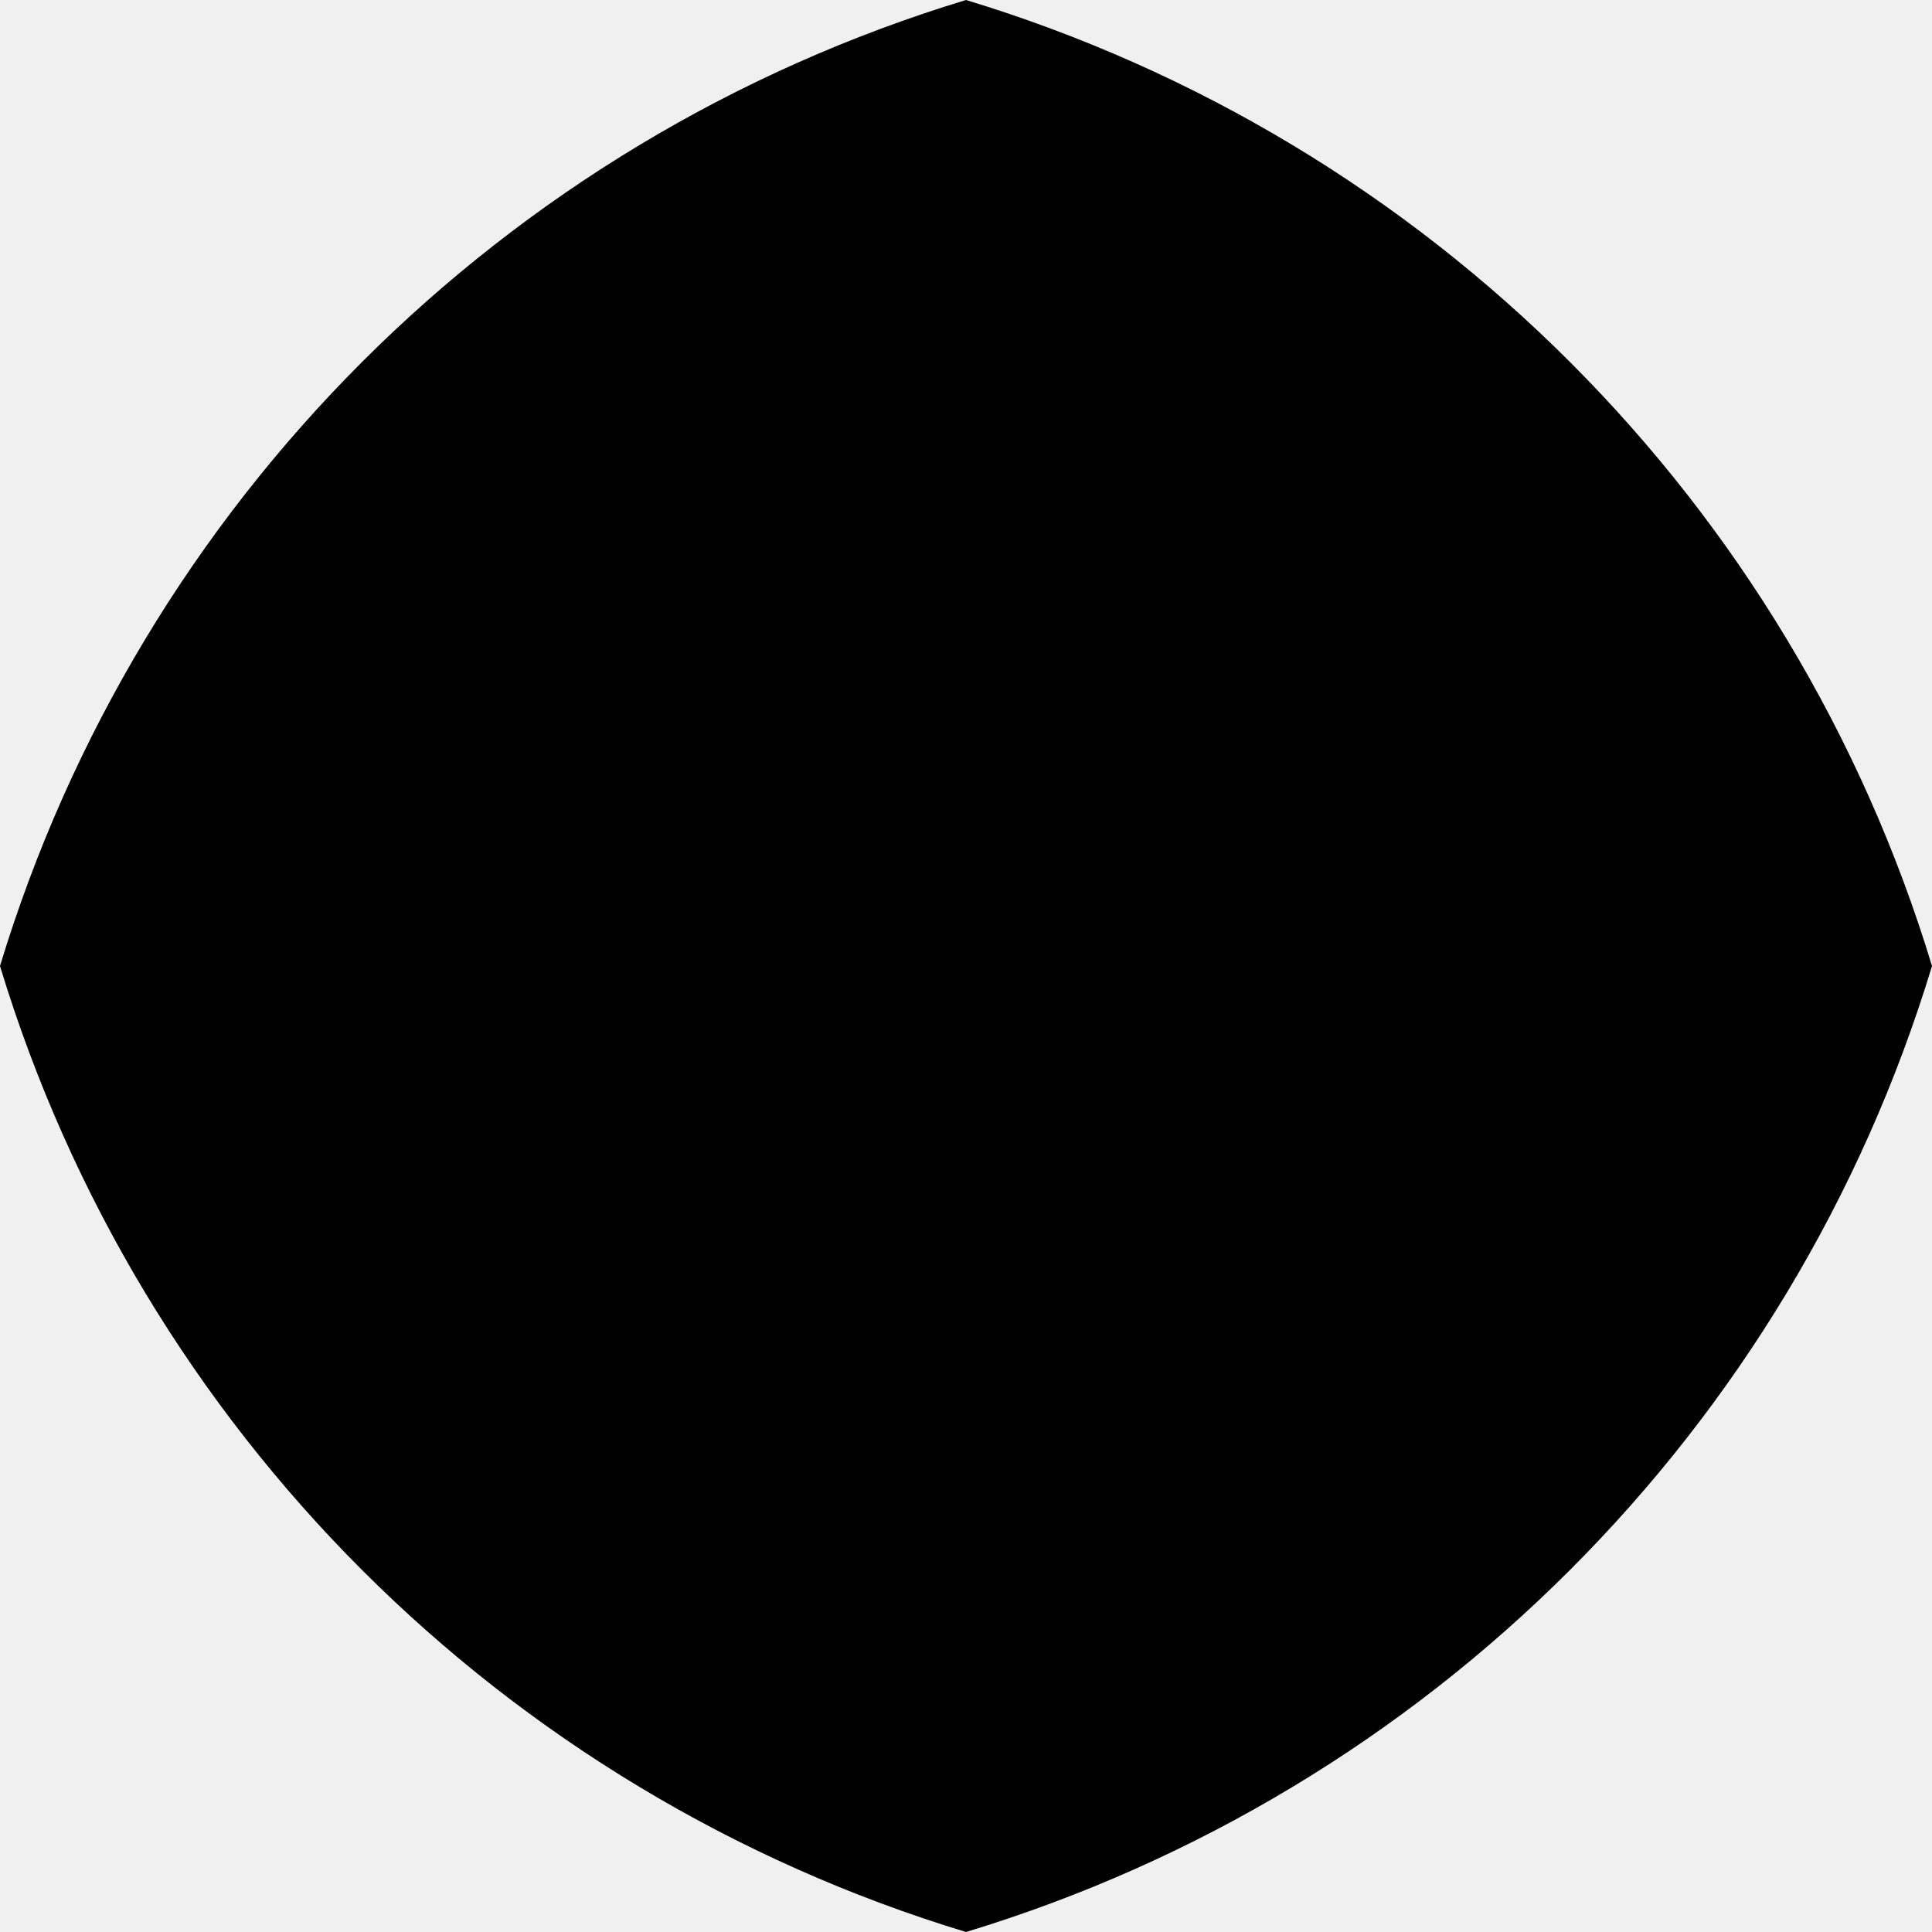
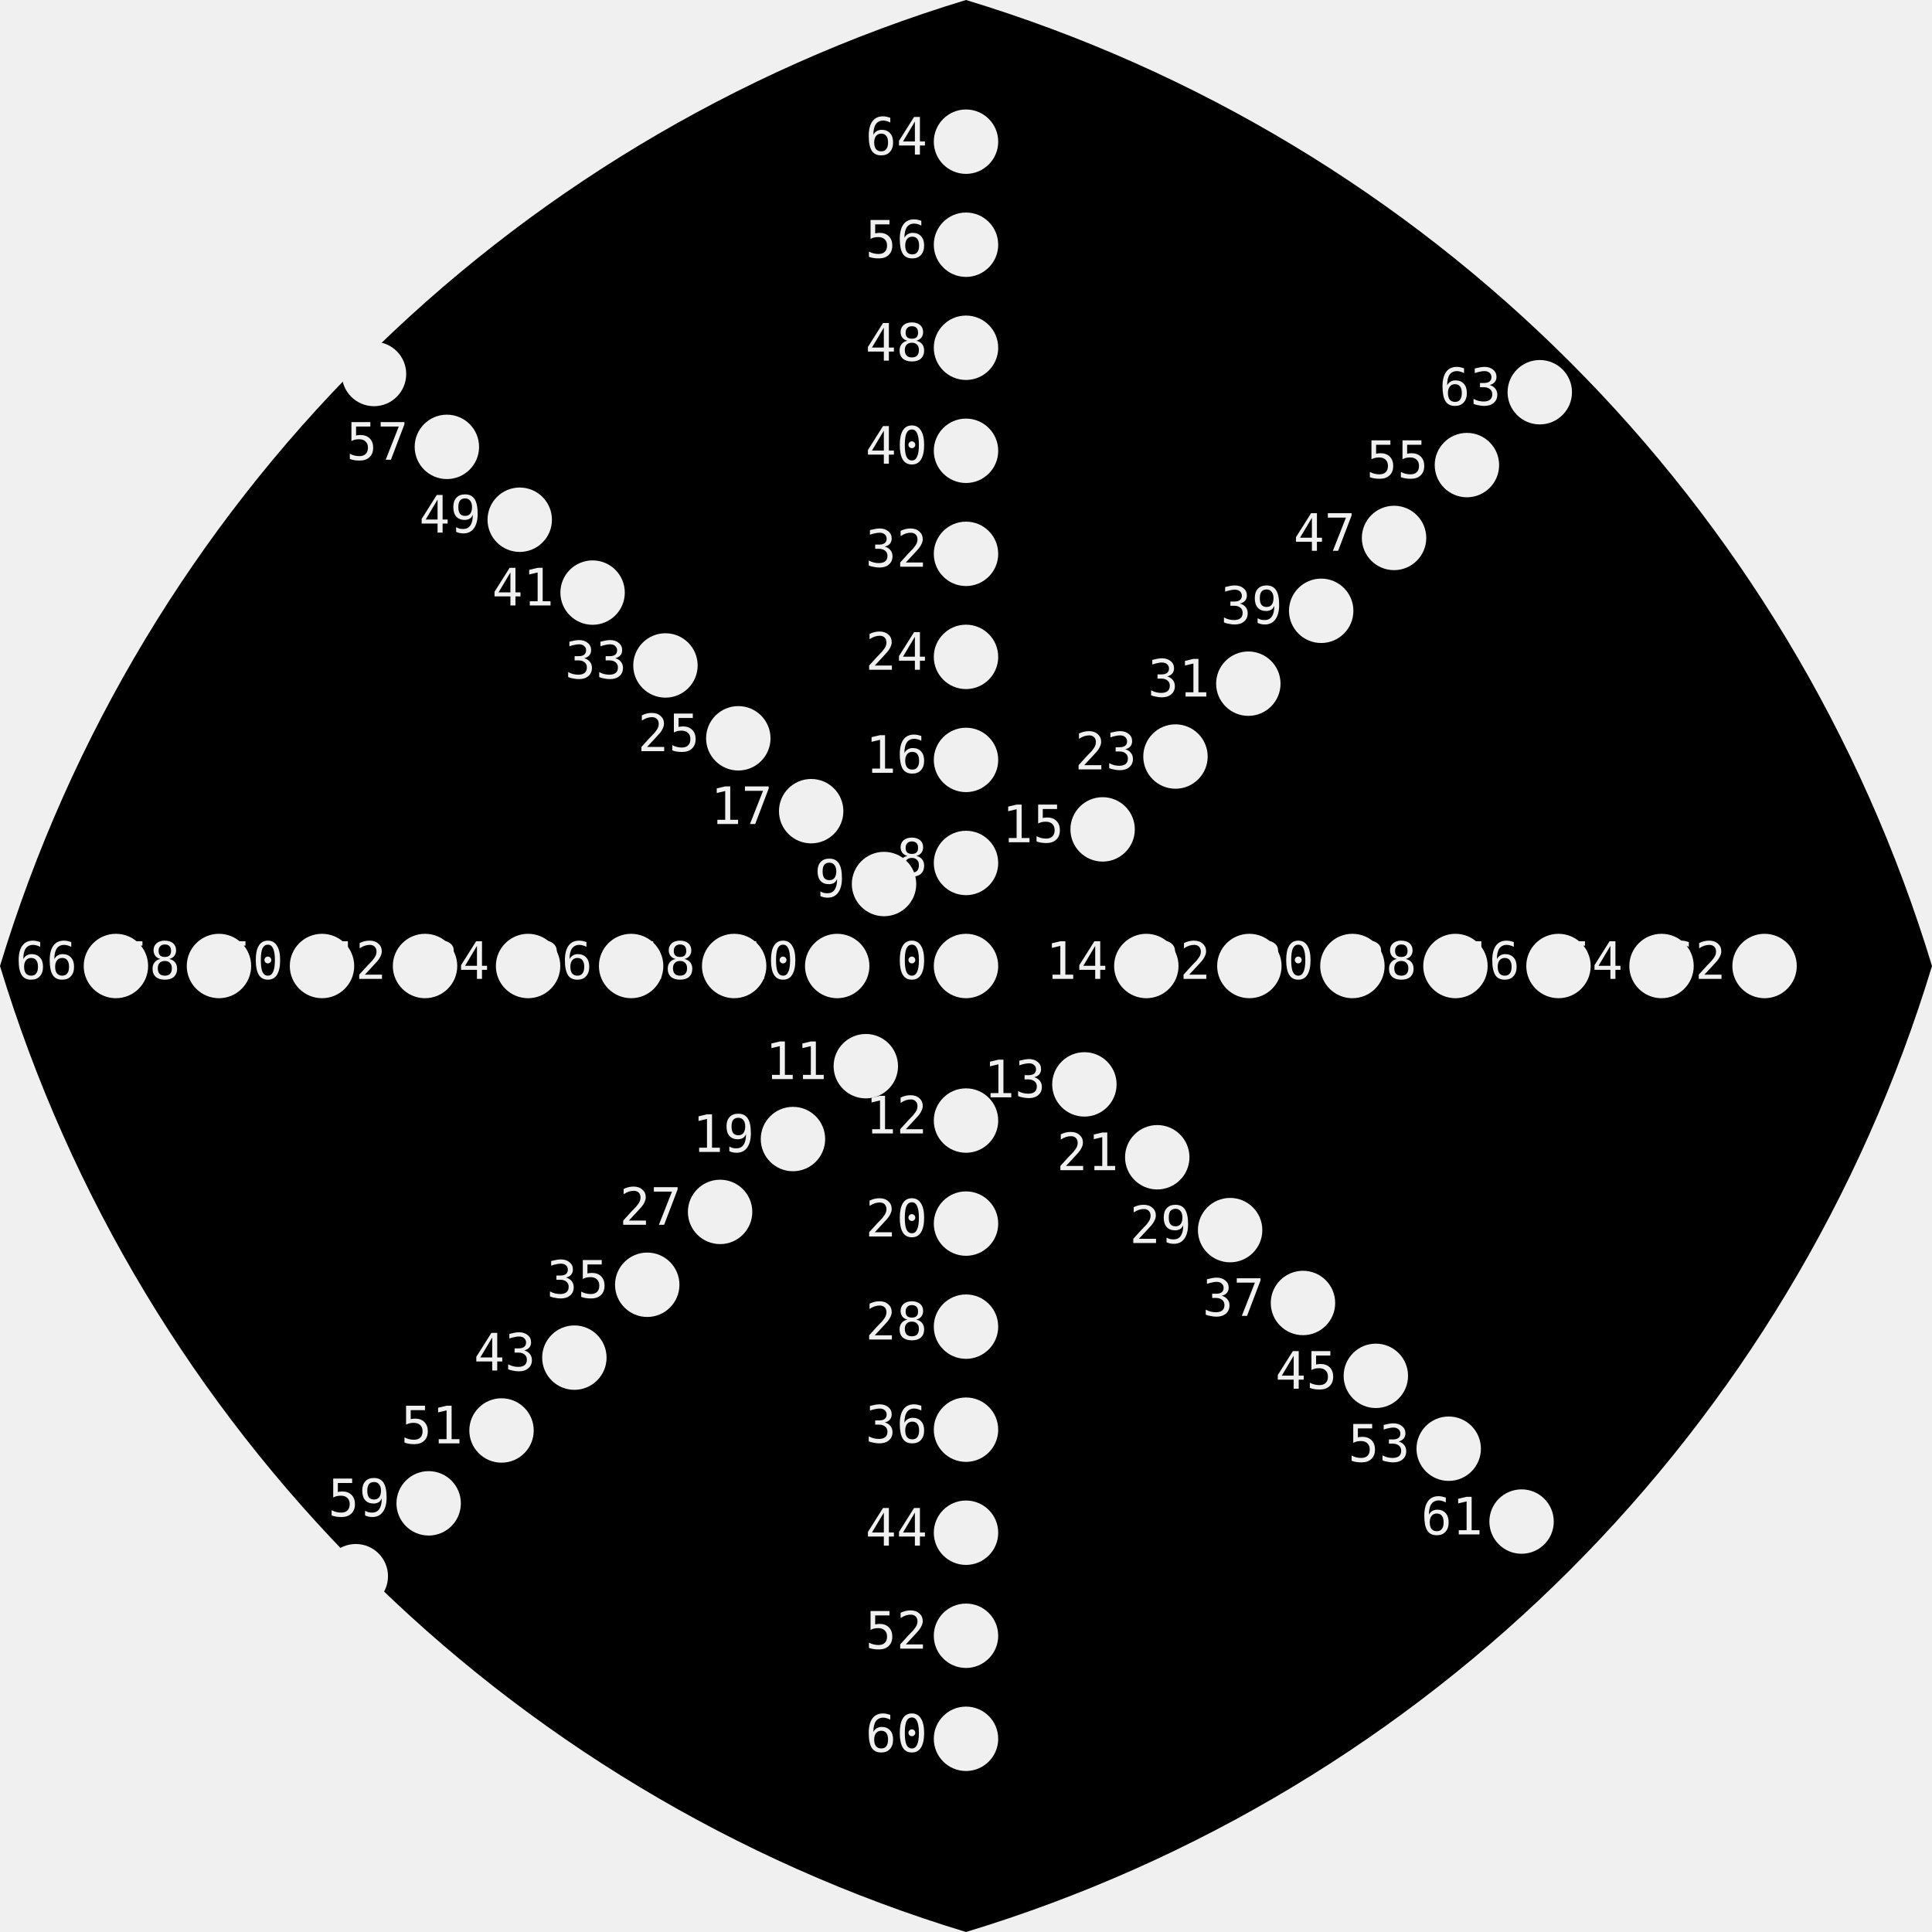
- <svg xmlns="http://www.w3.org/2000/svg">
+ <svg xmlns="http://www.w3.org/2000/svg" xmlns:ns1="http://nathanfriend.io/inspiral">
  <style>
    text {
      font-family: monospace;
      font-size: 4px;
    }
  </style>
  <g>
-     <path d="M 150 75              A 112.5 112.5 0 0 0 75 0              A 112.5 112.5 0 0 0 0 75              A 112.5 112.5 0 0 0 75 150              A 112.5 112.5 0 0 0 150 75              Z" />
+     <mask id="holes">
+       <rect width="100%" height="100%" fill="white" />
+       <circle cx="75" cy="75" r="2.5" ns1:hole-name="0" ns1:hole-text-position-angle="0" ns1:hole-text-rotation-angle="0" />
+       <text x="72" y="76" text-anchor="end">0</text>
+       <circle cx="75" cy="67" r="2.5" ns1:hole-name="8" ns1:hole-text-position-angle="2.3415926535897933" ns1:hole-text-rotation-angle="-0.7" />
+       <text x="72" y="68" text-anchor="end">8</text>
+       <circle cx="75" cy="59" r="2.5" ns1:hole-name="16" ns1:hole-text-position-angle="2.741592653589793" ns1:hole-text-rotation-angle="0" />
+       <text x="72" y="60" text-anchor="end">16</text>
+       <circle cx="75" cy="51" r="2.5" ns1:hole-name="24" ns1:hole-text-position-angle="3.141592653589793" ns1:hole-text-rotation-angle="0" />
+       <text x="72" y="52" text-anchor="end">24</text>
+       <circle cx="75" cy="43" r="2.5" ns1:hole-name="32" ns1:hole-text-position-angle="3.141592653589793" ns1:hole-text-rotation-angle="0" />
+       <text x="72" y="44" text-anchor="end">32</text>
+       <circle cx="75" cy="35" r="2.5" ns1:hole-name="40" ns1:hole-text-position-angle="3.141592653589793" ns1:hole-text-rotation-angle="0" />
+       <text x="72" y="36" text-anchor="end">40</text>
+       <circle cx="75" cy="27" r="2.5" ns1:hole-name="48" ns1:hole-text-position-angle="3.141592653589793" ns1:hole-text-rotation-angle="0" />
+       <text x="72" y="28" text-anchor="end">48</text>
+       <circle cx="75" cy="19" r="2.5" ns1:hole-name="56" ns1:hole-text-position-angle="3.141592653589793" ns1:hole-text-rotation-angle="0" />
+       <text x="72" y="20" text-anchor="end">56</text>
+       <circle cx="75" cy="11" r="2.5" ns1:hole-name="64" ns1:hole-text-position-angle="3.141592653589793" ns1:hole-text-rotation-angle="0" />
+       <text x="72" y="12" text-anchor="end">64</text>
+       <circle cx="68.636" cy="68.636" r="2.5" ns1:hole-name="9" ns1:hole-text-position-angle="3.1269908169872416" ns1:hole-text-rotation-angle="-1.4853981633974482" />
+       <text x="65.636" y="69.636" text-anchor="end">9</text>
+       <circle cx="62.979" cy="62.979" r="2.5" ns1:hole-name="17" ns1:hole-text-position-angle="3.5269908169872415" ns1:hole-text-rotation-angle="-0.7853981633974483" />
+       <text x="59.979" y="63.979" text-anchor="end">17</text>
+       <circle cx="57.322" cy="57.322" r="2.5" ns1:hole-name="25" ns1:hole-text-position-angle="3.9269908169872414" ns1:hole-text-rotation-angle="-0.7853981633974483" />
+       <text x="54.322" y="58.322" text-anchor="end">25</text>
+       <circle cx="51.665" cy="51.665" r="2.5" ns1:hole-name="33" ns1:hole-text-position-angle="3.9269908169872414" ns1:hole-text-rotation-angle="-0.7853981633974483" />
+       <text x="48.665" y="52.665" text-anchor="end">33</text>
+       <circle cx="46.009" cy="46.009" r="2.5" ns1:hole-name="41" ns1:hole-text-position-angle="3.9269908169872414" ns1:hole-text-rotation-angle="-0.7853981633974483" />
+       <text x="43.009" y="47.009" text-anchor="end">41</text>
+       <circle cx="40.352" cy="40.352" r="2.5" ns1:hole-name="49" ns1:hole-text-position-angle="3.9269908169872414" ns1:hole-text-rotation-angle="-0.7853981633974483" />
+       <text x="37.352" y="41.352" text-anchor="end">49</text>
+       <circle cx="34.695" cy="34.695" r="2.5" ns1:hole-name="57" ns1:hole-text-position-angle="3.9269908169872414" ns1:hole-text-rotation-angle="-0.7853981633974483" />
+       <text x="31.695" y="35.695" text-anchor="end">57</text>
+       <circle cx="29.038" cy="29.038" r="2.5" ns1:hole-name="65" ns1:hole-text-position-angle="3.9269908169872414" ns1:hole-text-rotation-angle="-0.7853981633974483" />
+       <text x="26.038" y="30.038" text-anchor="end">65</text>
+       <circle cx="65" cy="75" r="2.5" ns1:hole-name="10" ns1:hole-text-position-angle="4.312388980384689" ns1:hole-text-rotation-angle="-1.5707963267948966" />
+       <text x="62" y="76" text-anchor="end">10</text>
+       <circle cx="57" cy="75" r="2.5" ns1:hole-name="18" ns1:hole-text-position-angle="4.71238898038469" ns1:hole-text-rotation-angle="-1.5707963267948966" />
+       <text x="54" y="76" text-anchor="end">18</text>
+       <circle cx="49" cy="75" r="2.5" ns1:hole-name="26" ns1:hole-text-position-angle="4.71238898038469" ns1:hole-text-rotation-angle="-1.5707963267948966" />
+       <text x="46" y="76" text-anchor="end">26</text>
+       <circle cx="41" cy="75" r="2.5" ns1:hole-name="34" ns1:hole-text-position-angle="4.71238898038469" ns1:hole-text-rotation-angle="-1.5707963267948966" />
+       <text x="38" y="76" text-anchor="end">34</text>
+       <circle cx="33" cy="75" r="2.5" ns1:hole-name="42" ns1:hole-text-position-angle="4.71238898038469" ns1:hole-text-rotation-angle="-1.5707963267948966" />
+       <text x="30" y="76" text-anchor="end">42</text>
+       <circle cx="25" cy="75" r="2.5" ns1:hole-name="50" ns1:hole-text-position-angle="4.71238898038469" ns1:hole-text-rotation-angle="-1.5707963267948966" />
+       <text x="22" y="76" text-anchor="end">50</text>
+       <circle cx="17" cy="75" r="2.5" ns1:hole-name="58" ns1:hole-text-position-angle="4.71238898038469" ns1:hole-text-rotation-angle="-1.5707963267948966" />
+       <text x="14" y="76" text-anchor="end">58</text>
+       <circle cx="9" cy="75" r="2.5" ns1:hole-name="66" ns1:hole-text-position-angle="4.71238898038469" ns1:hole-text-rotation-angle="-1.5707963267948966" />
+       <text x="6" y="76" text-anchor="end">66</text>
+       <circle cx="67.222" cy="82.778" r="2.5" ns1:hole-name="11" ns1:hole-text-position-angle="4.997787143782138" ns1:hole-text-rotation-angle="-2.356194490192345" />
+       <text x="64.222" y="83.778" text-anchor="end">11</text>
+       <circle cx="61.565" cy="88.435" r="2.5" ns1:hole-name="19" ns1:hole-text-position-angle="5.497787143782138" ns1:hole-text-rotation-angle="-2.356194490192345" />
+       <text x="58.565" y="89.435" text-anchor="end">19</text>
+       <circle cx="55.908" cy="94.092" r="2.5" ns1:hole-name="27" ns1:hole-text-position-angle="5.497787143782138" ns1:hole-text-rotation-angle="-2.356194490192345" />
+       <text x="52.908" y="95.092" text-anchor="end">27</text>
+       <circle cx="50.251" cy="99.749" r="2.5" ns1:hole-name="35" ns1:hole-text-position-angle="5.497787143782138" ns1:hole-text-rotation-angle="-2.356194490192345" />
+       <text x="47.251" y="100.749" text-anchor="end">35</text>
+       <circle cx="44.594" cy="105.406" r="2.5" ns1:hole-name="43" ns1:hole-text-position-angle="5.497787143782138" ns1:hole-text-rotation-angle="-2.356194490192345" />
+       <text x="41.594" y="106.406" text-anchor="end">43</text>
+       <circle cx="38.938" cy="111.062" r="2.5" ns1:hole-name="51" ns1:hole-text-position-angle="5.497787143782138" ns1:hole-text-rotation-angle="-2.356194490192345" />
+       <text x="35.938" y="112.062" text-anchor="end">51</text>
+       <circle cx="33.281" cy="116.719" r="2.5" ns1:hole-name="59" ns1:hole-text-position-angle="5.497787143782138" ns1:hole-text-rotation-angle="-2.356194490192345" />
+       <text x="30.281" y="117.719" text-anchor="end">59</text>
+       <circle cx="27.624" cy="122.376" r="2.5" ns1:hole-name="67" ns1:hole-text-position-angle="5.497787143782138" ns1:hole-text-rotation-angle="-2.356194490192345" />
+       <text x="24.624" y="123.376" text-anchor="end">67</text>
+       <circle cx="75" cy="87" r="2.5" ns1:hole-name="12" ns1:hole-text-position-angle="6.083185307179586" ns1:hole-text-rotation-angle="-3.141592653589793" />
+       <text x="72" y="88" text-anchor="end">12</text>
+       <circle cx="75" cy="95" r="2.5" ns1:hole-name="20" ns1:hole-text-position-angle="6.283185307179586" ns1:hole-text-rotation-angle="-3.141592653589793" />
+       <text x="72" y="96" text-anchor="end">20</text>
+       <circle cx="75" cy="103" r="2.5" ns1:hole-name="28" ns1:hole-text-position-angle="6.283185307179586" ns1:hole-text-rotation-angle="-3.141592653589793" />
+       <text x="72" y="104" text-anchor="end">28</text>
+       <circle cx="75" cy="111" r="2.5" ns1:hole-name="36" ns1:hole-text-position-angle="6.283185307179586" ns1:hole-text-rotation-angle="-3.141592653589793" />
+       <text x="72" y="112" text-anchor="end">36</text>
+       <circle cx="75" cy="119" r="2.5" ns1:hole-name="44" ns1:hole-text-position-angle="6.283185307179586" ns1:hole-text-rotation-angle="-3.141592653589793" />
+       <text x="72" y="120" text-anchor="end">44</text>
+       <circle cx="75" cy="127" r="2.5" ns1:hole-name="52" ns1:hole-text-position-angle="6.283185307179586" ns1:hole-text-rotation-angle="-3.141592653589793" />
+       <text x="72" y="128" text-anchor="end">52</text>
+       <circle cx="75" cy="135" r="2.5" ns1:hole-name="60" ns1:hole-text-position-angle="6.283185307179586" ns1:hole-text-rotation-angle="-3.141592653589793" />
+       <text x="72" y="136" text-anchor="end">60</text>
+       <circle cx="84.192" cy="84.192" r="2.5" ns1:hole-name="13" ns1:hole-text-position-angle="6.668583470577034" ns1:hole-text-rotation-angle="-3.9269908169872414" />
+       <text x="81.192" y="85.192" text-anchor="end">13</text>
+       <circle cx="89.849" cy="89.849" r="2.5" ns1:hole-name="21" ns1:hole-text-position-angle="7.0685834705770345" ns1:hole-text-rotation-angle="-3.9269908169872414" />
+       <text x="86.849" y="90.849" text-anchor="end">21</text>
+       <circle cx="95.506" cy="95.506" r="2.5" ns1:hole-name="29" ns1:hole-text-position-angle="7.0685834705770345" ns1:hole-text-rotation-angle="-3.9269908169872414" />
+       <text x="92.506" y="96.506" text-anchor="end">29</text>
+       <circle cx="101.163" cy="101.163" r="2.5" ns1:hole-name="37" ns1:hole-text-position-angle="7.0685834705770345" ns1:hole-text-rotation-angle="-3.9269908169872414" />
+       <text x="98.163" y="102.163" text-anchor="end">37</text>
+       <circle cx="106.82" cy="106.82" r="2.5" ns1:hole-name="45" ns1:hole-text-position-angle="7.0685834705770345" ns1:hole-text-rotation-angle="-3.9269908169872414" />
+       <text x="103.82" y="107.82" text-anchor="end">45</text>
+       <circle cx="112.477" cy="112.477" r="2.5" ns1:hole-name="53" ns1:hole-text-position-angle="7.0685834705770345" ns1:hole-text-rotation-angle="-3.9269908169872414" />
+       <text x="109.477" y="113.477" text-anchor="end">53</text>
+       <circle cx="118.134" cy="118.134" r="2.5" ns1:hole-name="61" ns1:hole-text-position-angle="7.0685834705770345" ns1:hole-text-rotation-angle="-3.9269908169872414" />
+       <text x="115.134" y="119.134" text-anchor="end">61</text>
+       <circle cx="89" cy="75" r="2.5" ns1:hole-name="14" ns1:hole-text-position-angle="7.653981633974483" ns1:hole-text-rotation-angle="-4.71238898038469" />
+       <text x="86" y="76" text-anchor="end">14</text>
+       <circle cx="97" cy="75" r="2.5" ns1:hole-name="22" ns1:hole-text-position-angle="7.853981633974483" ns1:hole-text-rotation-angle="-4.71238898038469" />
+       <text x="94" y="76" text-anchor="end">22</text>
+       <circle cx="105" cy="75" r="2.5" ns1:hole-name="30" ns1:hole-text-position-angle="7.853981633974483" ns1:hole-text-rotation-angle="-4.71238898038469" />
+       <text x="102" y="76" text-anchor="end">30</text>
+       <circle cx="113" cy="75" r="2.5" ns1:hole-name="38" ns1:hole-text-position-angle="7.853981633974483" ns1:hole-text-rotation-angle="-4.71238898038469" />
+       <text x="110" y="76" text-anchor="end">38</text>
+       <circle cx="121" cy="75" r="2.5" ns1:hole-name="46" ns1:hole-text-position-angle="7.853981633974483" ns1:hole-text-rotation-angle="-4.71238898038469" />
+       <text x="118" y="76" text-anchor="end">46</text>
+       <circle cx="129" cy="75" r="2.5" ns1:hole-name="54" ns1:hole-text-position-angle="7.853981633974483" ns1:hole-text-rotation-angle="-4.71238898038469" />
+       <text x="126" y="76" text-anchor="end">54</text>
+       <circle cx="137" cy="75" r="2.5" ns1:hole-name="62" ns1:hole-text-position-angle="7.853981633974483" ns1:hole-text-rotation-angle="-4.71238898038469" />
+       <text x="134" y="76" text-anchor="end">62</text>
+       <circle cx="85.607" cy="64.393" r="2.5" ns1:hole-name="15" ns1:hole-text-position-angle="8.439379797371931" ns1:hole-text-rotation-angle="-5.497787143782138" />
+       <text x="82.607" y="65.393" text-anchor="end">15</text>
+       <circle cx="91.263" cy="58.737" r="2.5" ns1:hole-name="23" ns1:hole-text-position-angle="8.63937979737193" ns1:hole-text-rotation-angle="-5.497787143782138" />
+       <text x="88.263" y="59.737" text-anchor="end">23</text>
+       <circle cx="96.92" cy="53.08" r="2.5" ns1:hole-name="31" ns1:hole-text-position-angle="8.63937979737193" ns1:hole-text-rotation-angle="-5.497787143782138" />
+       <text x="93.92" y="54.08" text-anchor="end">31</text>
+       <circle cx="102.577" cy="47.423" r="2.5" ns1:hole-name="39" ns1:hole-text-position-angle="8.63937979737193" ns1:hole-text-rotation-angle="-5.497787143782138" />
+       <text x="99.577" y="48.423" text-anchor="end">39</text>
+       <circle cx="108.234" cy="41.766" r="2.5" ns1:hole-name="47" ns1:hole-text-position-angle="8.63937979737193" ns1:hole-text-rotation-angle="-5.497787143782138" />
+       <text x="105.234" y="42.766" text-anchor="end">47</text>
+       <circle cx="113.891" cy="36.109" r="2.5" ns1:hole-name="55" ns1:hole-text-position-angle="8.63937979737193" ns1:hole-text-rotation-angle="-5.497787143782138" />
+       <text x="110.891" y="37.109" text-anchor="end">55</text>
+       <circle cx="119.548" cy="30.452" r="2.5" ns1:hole-name="63" ns1:hole-text-position-angle="8.63937979737193" ns1:hole-text-rotation-angle="-5.497787143782138" />
+       <text x="116.548" y="31.452" text-anchor="end">63</text>
+     </mask>
+     <path mask="url(#holes)" d="M 150 75              A 112.5 112.5 0 0 0 75 0              A 112.5 112.5 0 0 0 0 75              A 112.5 112.5 0 0 0 75 150              A 112.5 112.5 0 0 0 150 75              Z" />
  </g>
</svg>
